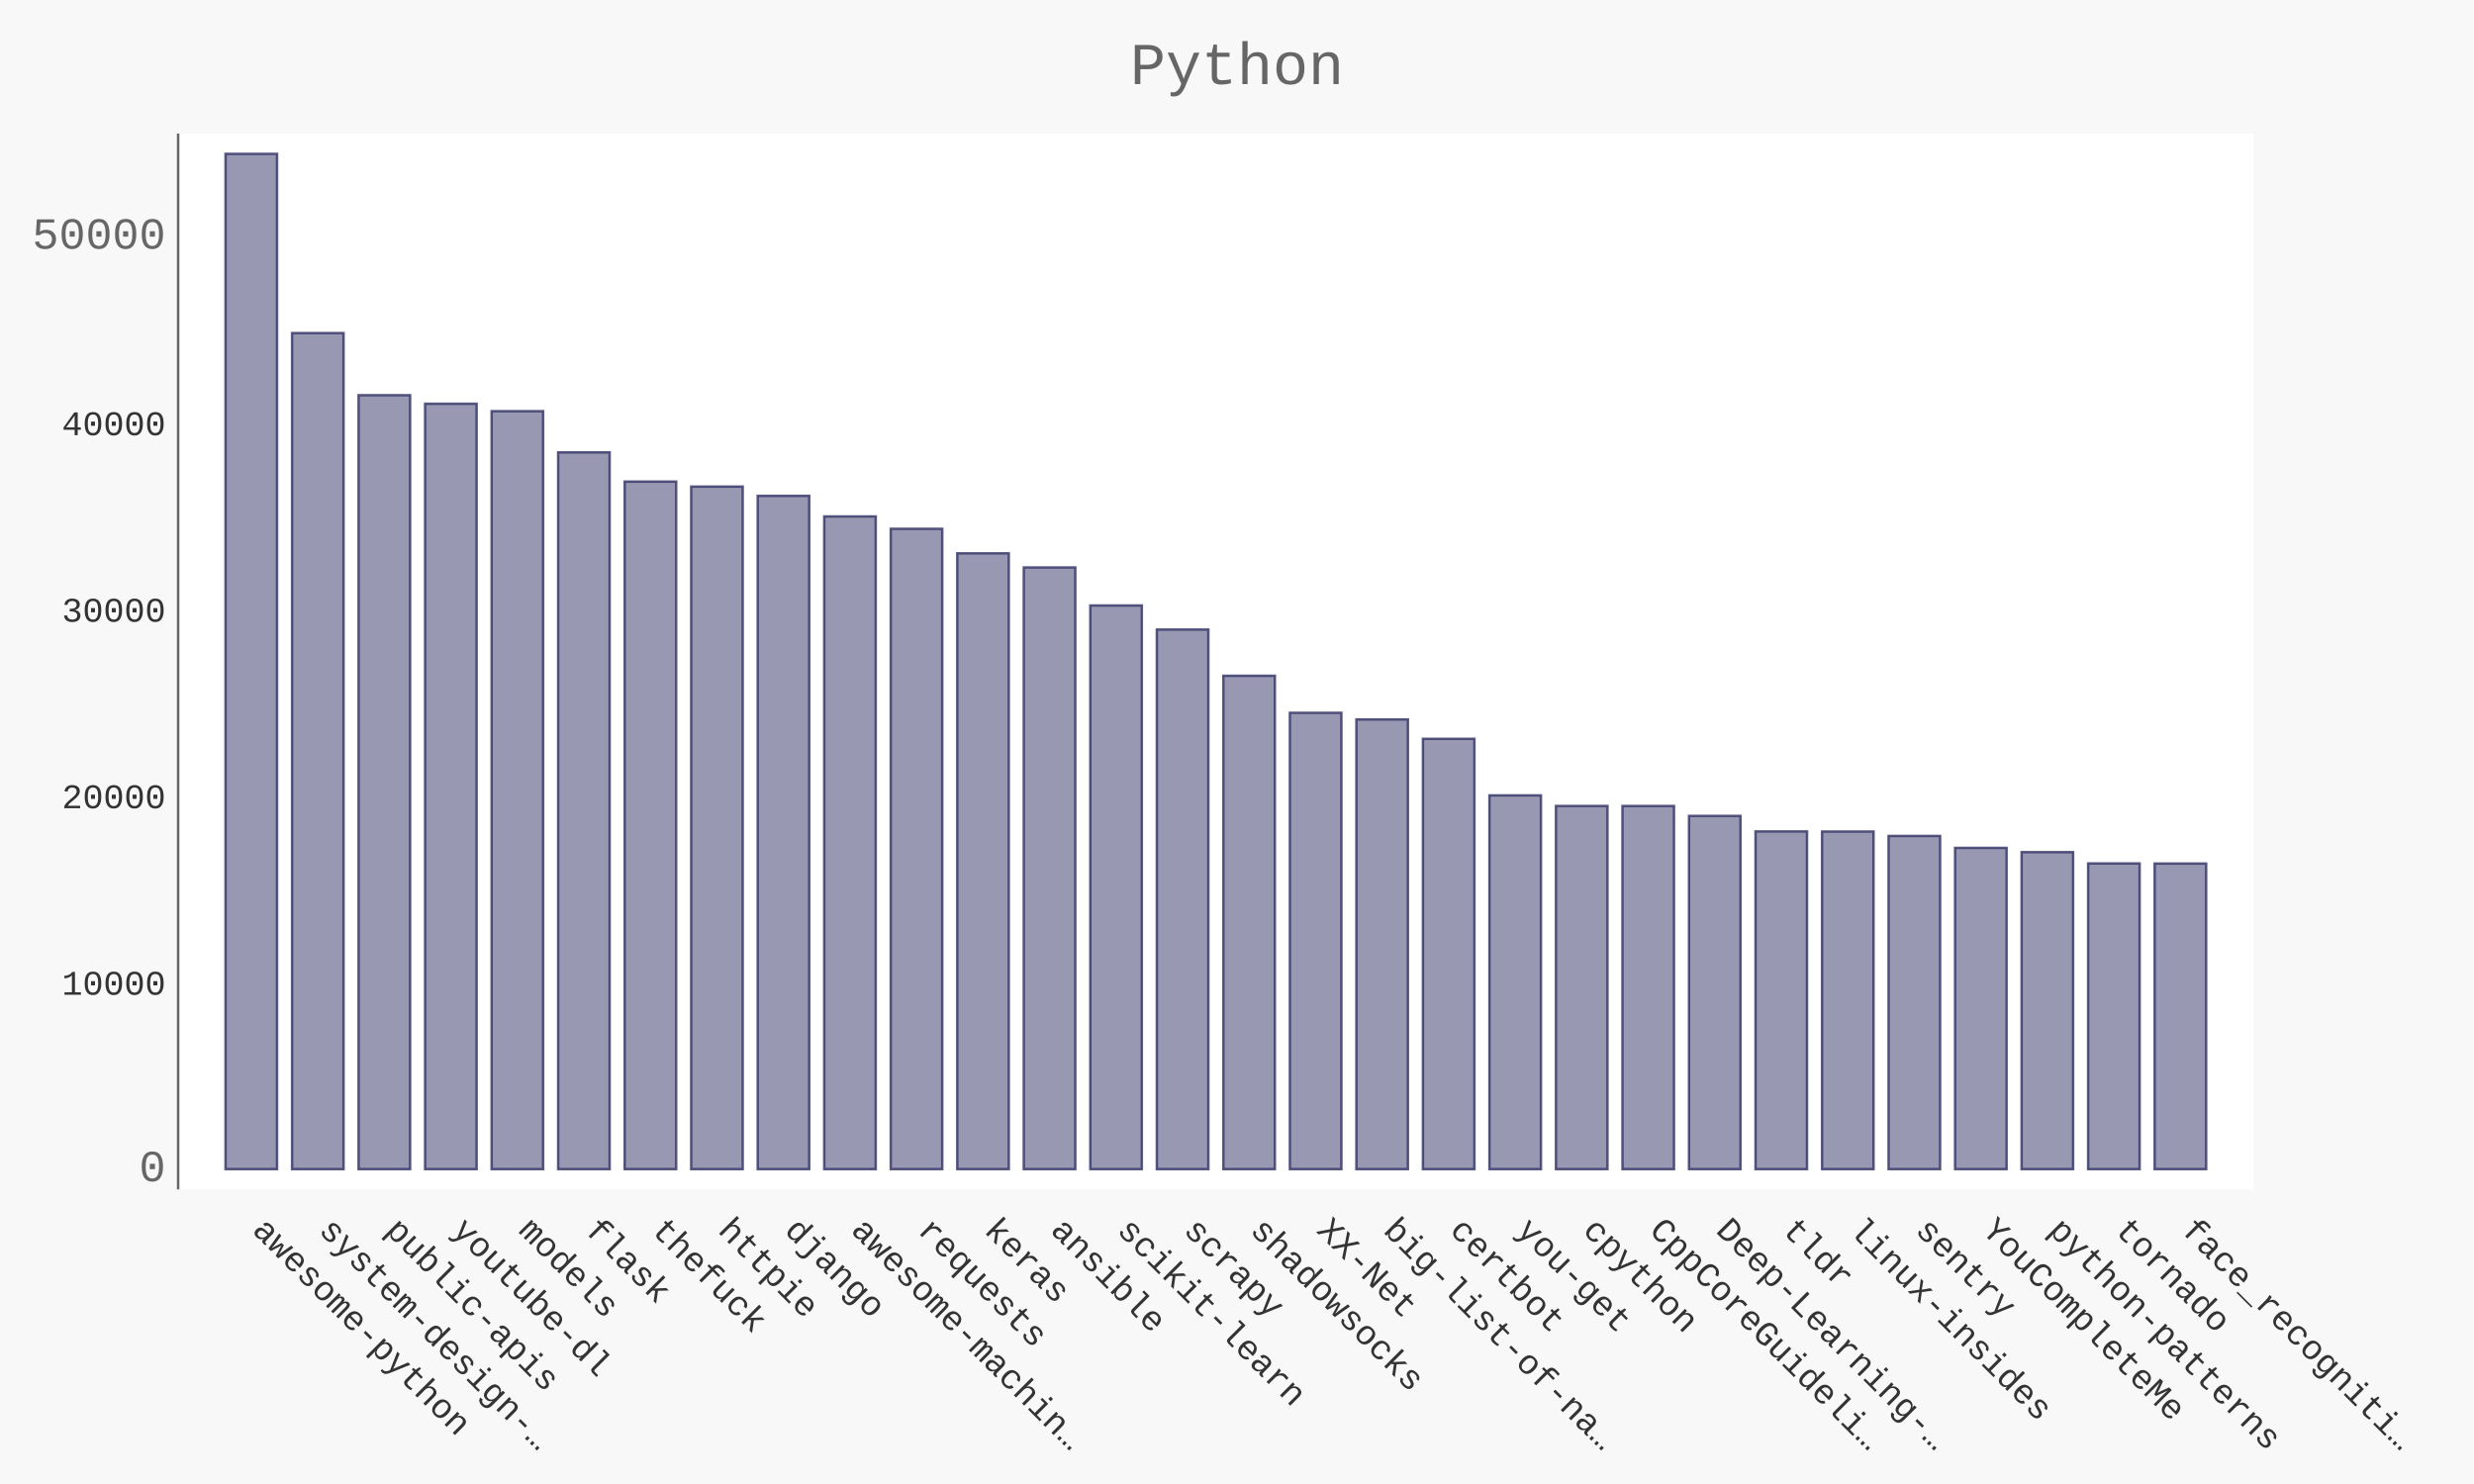
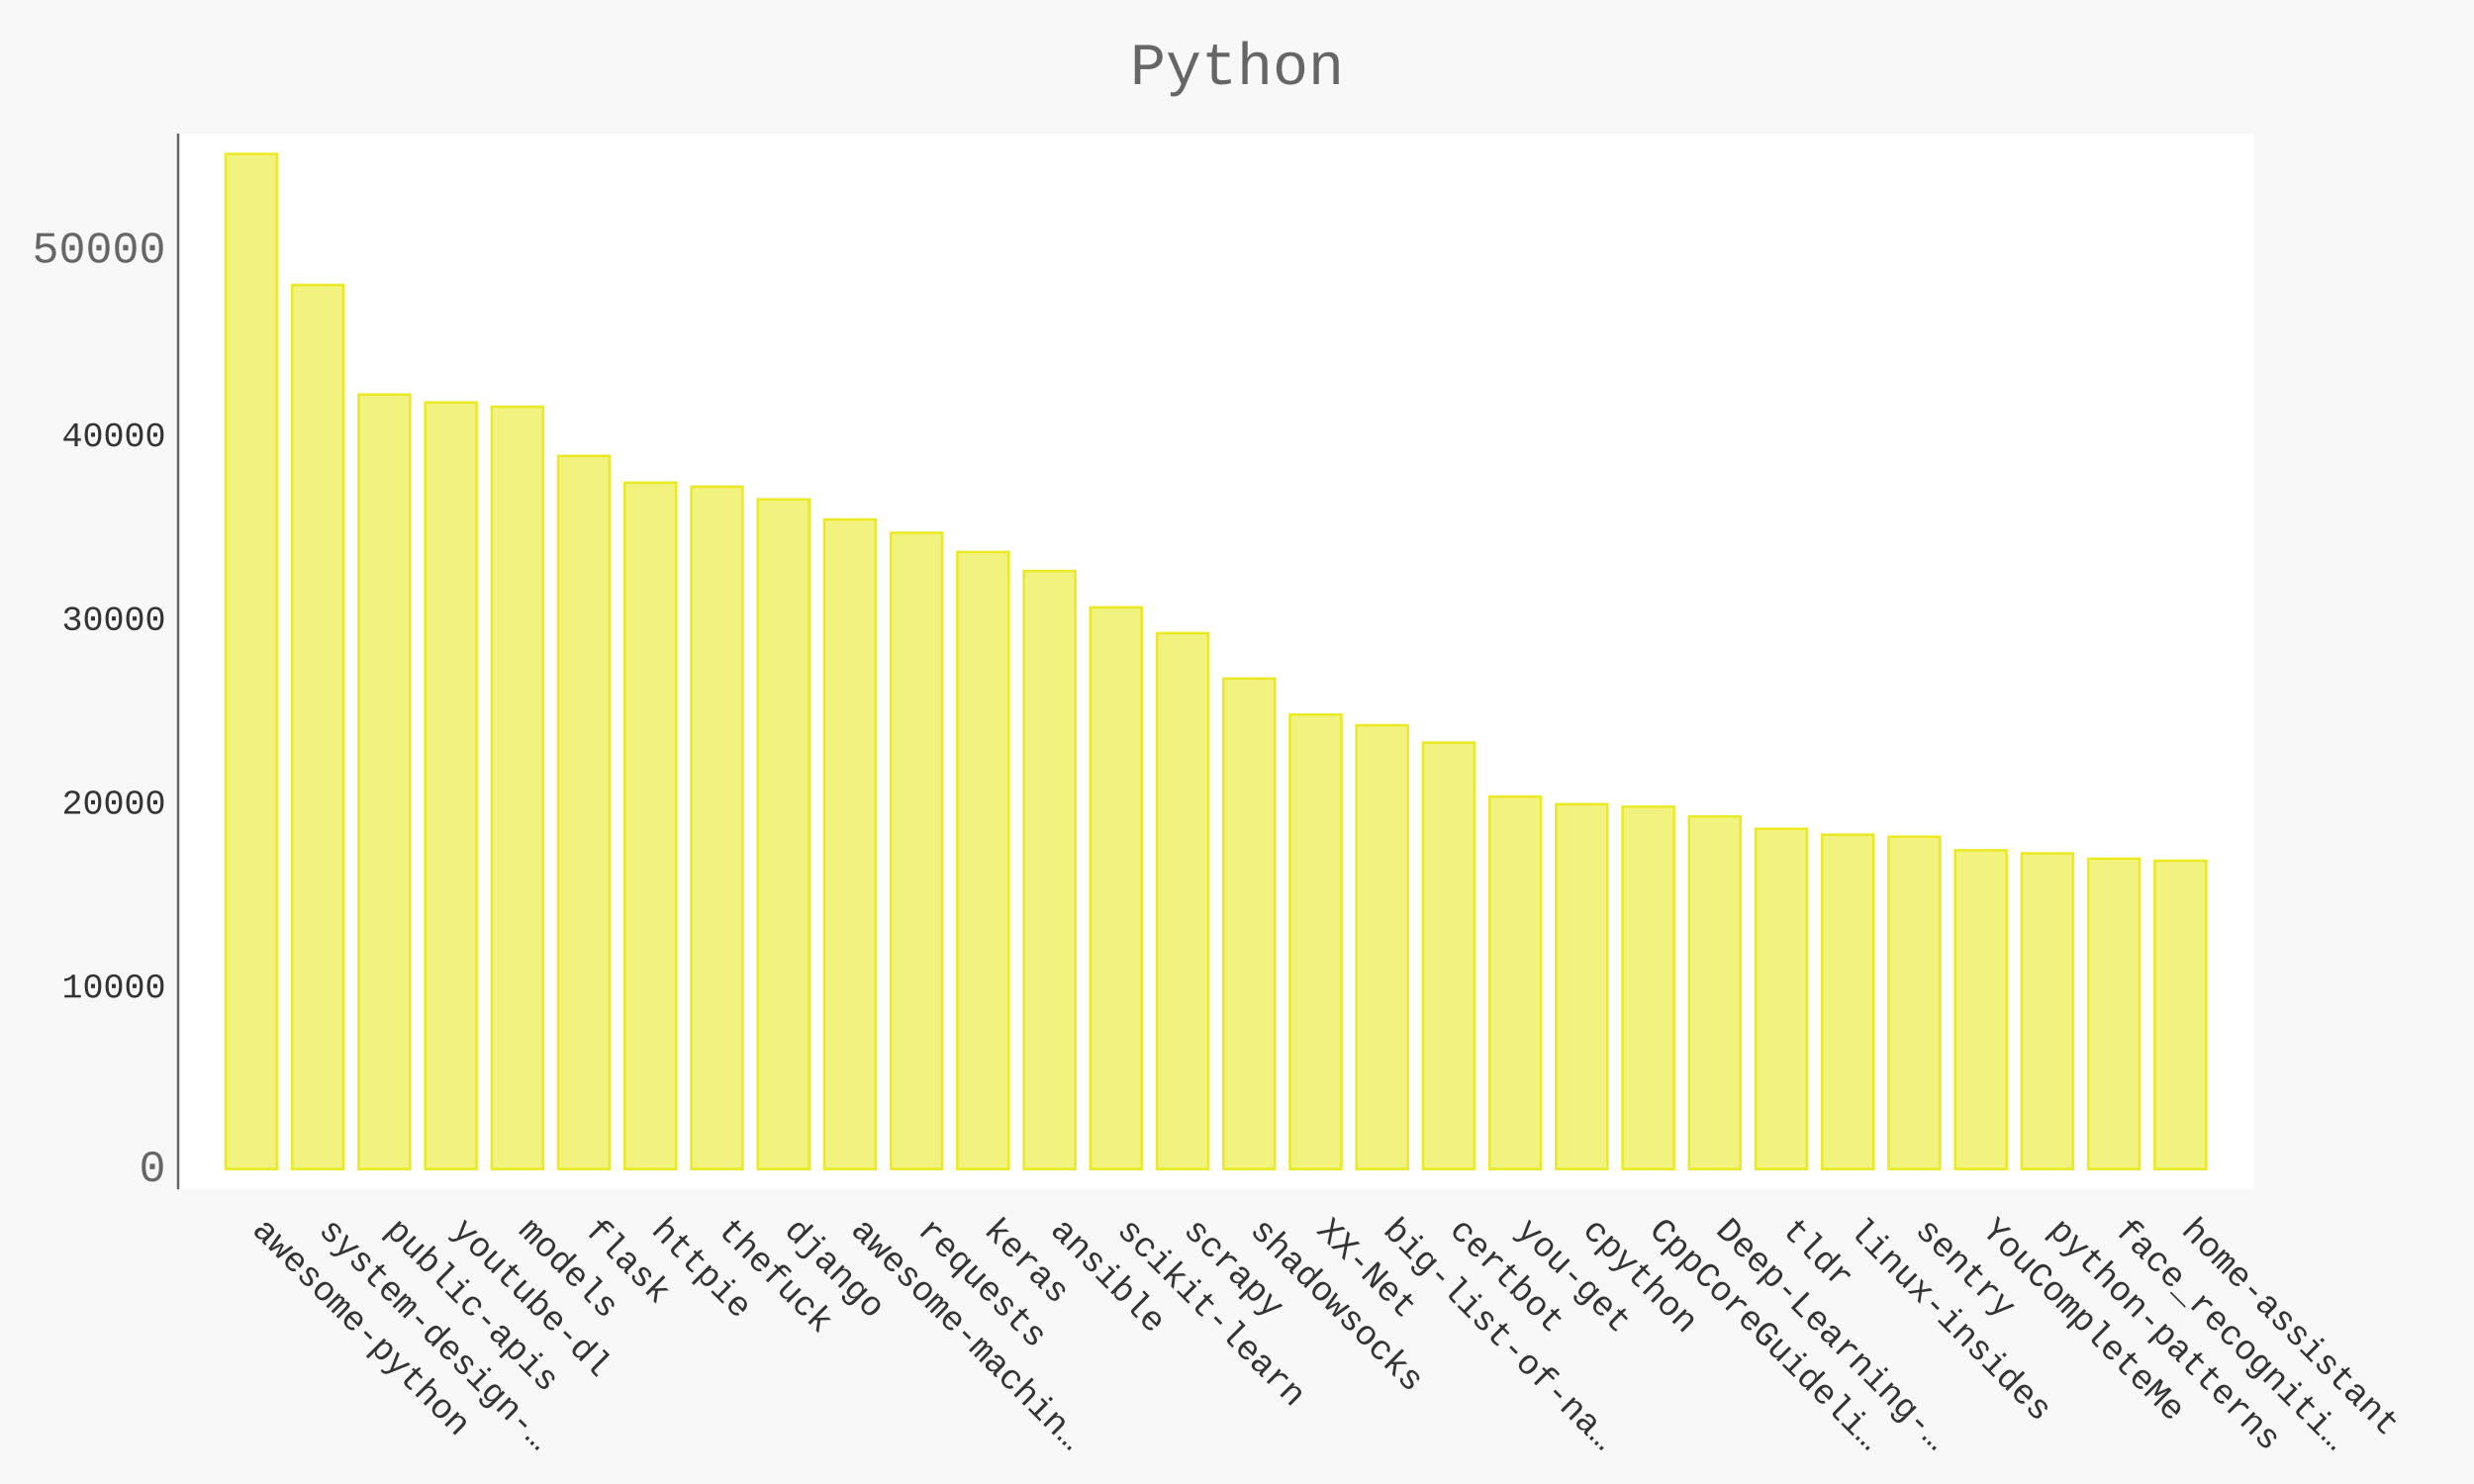
- <svg xmlns="http://www.w3.org/2000/svg" xmlns:xlink="http://www.w3.org/1999/xlink" class="pygal-chart" id="chart-2c8db699-1aef-44e4-91f1-7cb0f59d65c0" viewBox="0 0 1000 600">
+ <svg xmlns="http://www.w3.org/2000/svg" xmlns:xlink="http://www.w3.org/1999/xlink" class="pygal-chart" id="chart-f7ac722d-7cd7-4782-b23b-7606c4cbea06" viewBox="0 0 1000 600">
  <defs>
-     <style type="text/css">#chart-2c8db699-1aef-44e4-91f1-7cb0f59d65c0{-webkit-user-select:none;-webkit-font-smoothing:antialiased;font-family:Consolas,"Liberation Mono",Menlo,Courier,monospace}#chart-2c8db699-1aef-44e4-91f1-7cb0f59d65c0 .title{font-family:Consolas,"Liberation Mono",Menlo,Courier,monospace;font-size:24px}#chart-2c8db699-1aef-44e4-91f1-7cb0f59d65c0 .legends .legend text{font-family:Consolas,"Liberation Mono",Menlo,Courier,monospace;font-size:14px}#chart-2c8db699-1aef-44e4-91f1-7cb0f59d65c0 .axis text{font-family:Consolas,"Liberation Mono",Menlo,Courier,monospace;font-size:14px}#chart-2c8db699-1aef-44e4-91f1-7cb0f59d65c0 .axis text.major{font-family:Consolas,"Liberation Mono",Menlo,Courier,monospace;font-size:18px}#chart-2c8db699-1aef-44e4-91f1-7cb0f59d65c0 .text-overlay text.value{font-family:Consolas,"Liberation Mono",Menlo,Courier,monospace;font-size:16px}#chart-2c8db699-1aef-44e4-91f1-7cb0f59d65c0 .text-overlay text.label{font-family:Consolas,"Liberation Mono",Menlo,Courier,monospace;font-size:10px}#chart-2c8db699-1aef-44e4-91f1-7cb0f59d65c0 .tooltip{font-family:Consolas,"Liberation Mono",Menlo,Courier,monospace;font-size:14px}#chart-2c8db699-1aef-44e4-91f1-7cb0f59d65c0 text.no_data{font-family:Consolas,"Liberation Mono",Menlo,Courier,monospace;font-size:64px}
- #chart-2c8db699-1aef-44e4-91f1-7cb0f59d65c0{background-color:#f8f8f8}#chart-2c8db699-1aef-44e4-91f1-7cb0f59d65c0 path,#chart-2c8db699-1aef-44e4-91f1-7cb0f59d65c0 line,#chart-2c8db699-1aef-44e4-91f1-7cb0f59d65c0 rect,#chart-2c8db699-1aef-44e4-91f1-7cb0f59d65c0 circle{-webkit-transition:250ms ease-in;-moz-transition:250ms ease-in;transition:250ms ease-in}#chart-2c8db699-1aef-44e4-91f1-7cb0f59d65c0 .graph &gt; .background{fill:#f8f8f8}#chart-2c8db699-1aef-44e4-91f1-7cb0f59d65c0 .plot &gt; .background{fill:#ffffff}#chart-2c8db699-1aef-44e4-91f1-7cb0f59d65c0 .graph{fill:#333}#chart-2c8db699-1aef-44e4-91f1-7cb0f59d65c0 text.no_data{fill:#666}#chart-2c8db699-1aef-44e4-91f1-7cb0f59d65c0 .title{fill:#666}#chart-2c8db699-1aef-44e4-91f1-7cb0f59d65c0 .legends .legend text{fill:#333}#chart-2c8db699-1aef-44e4-91f1-7cb0f59d65c0 .legends .legend:hover text{fill:#666}#chart-2c8db699-1aef-44e4-91f1-7cb0f59d65c0 .axis .line{stroke:#666}#chart-2c8db699-1aef-44e4-91f1-7cb0f59d65c0 .axis .guide.line{stroke:rgba(0,0,0,0.5)}#chart-2c8db699-1aef-44e4-91f1-7cb0f59d65c0 .axis .major.line{stroke:#333}#chart-2c8db699-1aef-44e4-91f1-7cb0f59d65c0 .axis text.major{fill:#666}#chart-2c8db699-1aef-44e4-91f1-7cb0f59d65c0 .axis.y .guides:hover .guide.line,#chart-2c8db699-1aef-44e4-91f1-7cb0f59d65c0 .line-graph .axis.x .guides:hover .guide.line,#chart-2c8db699-1aef-44e4-91f1-7cb0f59d65c0 .stackedline-graph .axis.x .guides:hover .guide.line,#chart-2c8db699-1aef-44e4-91f1-7cb0f59d65c0 .xy-graph .axis.x .guides:hover .guide.line{stroke:#666}#chart-2c8db699-1aef-44e4-91f1-7cb0f59d65c0 .axis .guides:hover text{fill:#666}#chart-2c8db699-1aef-44e4-91f1-7cb0f59d65c0 .reactive{fill-opacity:.5;stroke-opacity:.8}#chart-2c8db699-1aef-44e4-91f1-7cb0f59d65c0 .ci{stroke:#333}#chart-2c8db699-1aef-44e4-91f1-7cb0f59d65c0 .reactive.active,#chart-2c8db699-1aef-44e4-91f1-7cb0f59d65c0 .active .reactive{fill-opacity:.9;stroke-opacity:.9;stroke-width:4}#chart-2c8db699-1aef-44e4-91f1-7cb0f59d65c0 .ci .reactive.active{stroke-width:1.5}#chart-2c8db699-1aef-44e4-91f1-7cb0f59d65c0 .series text{fill:#666}#chart-2c8db699-1aef-44e4-91f1-7cb0f59d65c0 .tooltip rect{fill:#ffffff;stroke:#666;-webkit-transition:opacity 250ms ease-in;-moz-transition:opacity 250ms ease-in;transition:opacity 250ms ease-in}#chart-2c8db699-1aef-44e4-91f1-7cb0f59d65c0 .tooltip .label{fill:#333}#chart-2c8db699-1aef-44e4-91f1-7cb0f59d65c0 .tooltip .label{fill:#333}#chart-2c8db699-1aef-44e4-91f1-7cb0f59d65c0 .tooltip .legend{font-size:.8em;fill:rgba(0,0,0,0.5)}#chart-2c8db699-1aef-44e4-91f1-7cb0f59d65c0 .tooltip .x_label{font-size:.6em;fill:#666}#chart-2c8db699-1aef-44e4-91f1-7cb0f59d65c0 .tooltip .xlink{font-size:.5em;text-decoration:underline}#chart-2c8db699-1aef-44e4-91f1-7cb0f59d65c0 .tooltip .value{font-size:1.5em}#chart-2c8db699-1aef-44e4-91f1-7cb0f59d65c0 .bound{font-size:.5em}#chart-2c8db699-1aef-44e4-91f1-7cb0f59d65c0 .max-value{font-size:.75em;fill:rgba(0,0,0,0.5)}#chart-2c8db699-1aef-44e4-91f1-7cb0f59d65c0 .map-element{fill:#ffffff;stroke:rgba(0,0,0,0.5) !important}#chart-2c8db699-1aef-44e4-91f1-7cb0f59d65c0 .map-element .reactive{fill-opacity:inherit;stroke-opacity:inherit}#chart-2c8db699-1aef-44e4-91f1-7cb0f59d65c0 .color-0,#chart-2c8db699-1aef-44e4-91f1-7cb0f59d65c0 .color-0 a:visited{stroke:#333366;fill:#333366}#chart-2c8db699-1aef-44e4-91f1-7cb0f59d65c0 .text-overlay .color-0 text{fill:black}
- #chart-2c8db699-1aef-44e4-91f1-7cb0f59d65c0 text.no_data{text-anchor:middle}#chart-2c8db699-1aef-44e4-91f1-7cb0f59d65c0 .guide.line{fill:none}#chart-2c8db699-1aef-44e4-91f1-7cb0f59d65c0 .centered{text-anchor:middle}#chart-2c8db699-1aef-44e4-91f1-7cb0f59d65c0 .title{text-anchor:middle}#chart-2c8db699-1aef-44e4-91f1-7cb0f59d65c0 .legends .legend text{fill-opacity:1}#chart-2c8db699-1aef-44e4-91f1-7cb0f59d65c0 .axis.x text{text-anchor:middle}#chart-2c8db699-1aef-44e4-91f1-7cb0f59d65c0 .axis.x:not(.web) text[transform]{text-anchor:start}#chart-2c8db699-1aef-44e4-91f1-7cb0f59d65c0 .axis.x:not(.web) text[transform].backwards{text-anchor:end}#chart-2c8db699-1aef-44e4-91f1-7cb0f59d65c0 .axis.y text{text-anchor:end}#chart-2c8db699-1aef-44e4-91f1-7cb0f59d65c0 .axis.y text[transform].backwards{text-anchor:start}#chart-2c8db699-1aef-44e4-91f1-7cb0f59d65c0 .axis.y2 text{text-anchor:start}#chart-2c8db699-1aef-44e4-91f1-7cb0f59d65c0 .axis.y2 text[transform].backwards{text-anchor:end}#chart-2c8db699-1aef-44e4-91f1-7cb0f59d65c0 .axis .guide.line{stroke-dasharray:4,4}#chart-2c8db699-1aef-44e4-91f1-7cb0f59d65c0 .axis .major.guide.line{stroke-dasharray:6,6}#chart-2c8db699-1aef-44e4-91f1-7cb0f59d65c0 .horizontal .axis.y .guide.line,#chart-2c8db699-1aef-44e4-91f1-7cb0f59d65c0 .horizontal .axis.y2 .guide.line,#chart-2c8db699-1aef-44e4-91f1-7cb0f59d65c0 .vertical .axis.x .guide.line{opacity:0}#chart-2c8db699-1aef-44e4-91f1-7cb0f59d65c0 .horizontal .axis.always_show .guide.line,#chart-2c8db699-1aef-44e4-91f1-7cb0f59d65c0 .vertical .axis.always_show .guide.line{opacity:1 !important}#chart-2c8db699-1aef-44e4-91f1-7cb0f59d65c0 .axis.y .guides:hover .guide.line,#chart-2c8db699-1aef-44e4-91f1-7cb0f59d65c0 .axis.y2 .guides:hover .guide.line,#chart-2c8db699-1aef-44e4-91f1-7cb0f59d65c0 .axis.x .guides:hover .guide.line{opacity:1}#chart-2c8db699-1aef-44e4-91f1-7cb0f59d65c0 .axis .guides:hover text{opacity:1}#chart-2c8db699-1aef-44e4-91f1-7cb0f59d65c0 .nofill{fill:none}#chart-2c8db699-1aef-44e4-91f1-7cb0f59d65c0 .subtle-fill{fill-opacity:.2}#chart-2c8db699-1aef-44e4-91f1-7cb0f59d65c0 .dot{stroke-width:1px;fill-opacity:1}#chart-2c8db699-1aef-44e4-91f1-7cb0f59d65c0 .dot.active{stroke-width:5px}#chart-2c8db699-1aef-44e4-91f1-7cb0f59d65c0 .dot.negative{fill:transparent}#chart-2c8db699-1aef-44e4-91f1-7cb0f59d65c0 text,#chart-2c8db699-1aef-44e4-91f1-7cb0f59d65c0 tspan{stroke:none !important}#chart-2c8db699-1aef-44e4-91f1-7cb0f59d65c0 .series text.active{opacity:1}#chart-2c8db699-1aef-44e4-91f1-7cb0f59d65c0 .tooltip rect{fill-opacity:.95;stroke-width:.5}#chart-2c8db699-1aef-44e4-91f1-7cb0f59d65c0 .tooltip text{fill-opacity:1}#chart-2c8db699-1aef-44e4-91f1-7cb0f59d65c0 .showable{visibility:hidden}#chart-2c8db699-1aef-44e4-91f1-7cb0f59d65c0 .showable.shown{visibility:visible}#chart-2c8db699-1aef-44e4-91f1-7cb0f59d65c0 .gauge-background{fill:rgba(229,229,229,1);stroke:none}#chart-2c8db699-1aef-44e4-91f1-7cb0f59d65c0 .bg-lines{stroke:#f8f8f8;stroke-width:2px}</style>
+     <style type="text/css">#chart-f7ac722d-7cd7-4782-b23b-7606c4cbea06{-webkit-user-select:none;-webkit-font-smoothing:antialiased;font-family:Consolas,"Liberation Mono",Menlo,Courier,monospace}#chart-f7ac722d-7cd7-4782-b23b-7606c4cbea06 .title{font-family:Consolas,"Liberation Mono",Menlo,Courier,monospace;font-size:24px}#chart-f7ac722d-7cd7-4782-b23b-7606c4cbea06 .legends .legend text{font-family:Consolas,"Liberation Mono",Menlo,Courier,monospace;font-size:14px}#chart-f7ac722d-7cd7-4782-b23b-7606c4cbea06 .axis text{font-family:Consolas,"Liberation Mono",Menlo,Courier,monospace;font-size:14px}#chart-f7ac722d-7cd7-4782-b23b-7606c4cbea06 .axis text.major{font-family:Consolas,"Liberation Mono",Menlo,Courier,monospace;font-size:18px}#chart-f7ac722d-7cd7-4782-b23b-7606c4cbea06 .text-overlay text.value{font-family:Consolas,"Liberation Mono",Menlo,Courier,monospace;font-size:16px}#chart-f7ac722d-7cd7-4782-b23b-7606c4cbea06 .text-overlay text.label{font-family:Consolas,"Liberation Mono",Menlo,Courier,monospace;font-size:10px}#chart-f7ac722d-7cd7-4782-b23b-7606c4cbea06 .tooltip{font-family:Consolas,"Liberation Mono",Menlo,Courier,monospace;font-size:14px}#chart-f7ac722d-7cd7-4782-b23b-7606c4cbea06 text.no_data{font-family:Consolas,"Liberation Mono",Menlo,Courier,monospace;font-size:64px}
+ #chart-f7ac722d-7cd7-4782-b23b-7606c4cbea06{background-color:#f8f8f8}#chart-f7ac722d-7cd7-4782-b23b-7606c4cbea06 path,#chart-f7ac722d-7cd7-4782-b23b-7606c4cbea06 line,#chart-f7ac722d-7cd7-4782-b23b-7606c4cbea06 rect,#chart-f7ac722d-7cd7-4782-b23b-7606c4cbea06 circle{-webkit-transition:250ms ease-in;-moz-transition:250ms ease-in;transition:250ms ease-in}#chart-f7ac722d-7cd7-4782-b23b-7606c4cbea06 .graph &gt; .background{fill:#f8f8f8}#chart-f7ac722d-7cd7-4782-b23b-7606c4cbea06 .plot &gt; .background{fill:#ffffff}#chart-f7ac722d-7cd7-4782-b23b-7606c4cbea06 .graph{fill:#333}#chart-f7ac722d-7cd7-4782-b23b-7606c4cbea06 text.no_data{fill:#666}#chart-f7ac722d-7cd7-4782-b23b-7606c4cbea06 .title{fill:#666}#chart-f7ac722d-7cd7-4782-b23b-7606c4cbea06 .legends .legend text{fill:#333}#chart-f7ac722d-7cd7-4782-b23b-7606c4cbea06 .legends .legend:hover text{fill:#666}#chart-f7ac722d-7cd7-4782-b23b-7606c4cbea06 .axis .line{stroke:#666}#chart-f7ac722d-7cd7-4782-b23b-7606c4cbea06 .axis .guide.line{stroke:rgba(0,0,0,0.5)}#chart-f7ac722d-7cd7-4782-b23b-7606c4cbea06 .axis .major.line{stroke:#333}#chart-f7ac722d-7cd7-4782-b23b-7606c4cbea06 .axis text.major{fill:#666}#chart-f7ac722d-7cd7-4782-b23b-7606c4cbea06 .axis.y .guides:hover .guide.line,#chart-f7ac722d-7cd7-4782-b23b-7606c4cbea06 .line-graph .axis.x .guides:hover .guide.line,#chart-f7ac722d-7cd7-4782-b23b-7606c4cbea06 .stackedline-graph .axis.x .guides:hover .guide.line,#chart-f7ac722d-7cd7-4782-b23b-7606c4cbea06 .xy-graph .axis.x .guides:hover .guide.line{stroke:#666}#chart-f7ac722d-7cd7-4782-b23b-7606c4cbea06 .axis .guides:hover text{fill:#666}#chart-f7ac722d-7cd7-4782-b23b-7606c4cbea06 .reactive{fill-opacity:.5;stroke-opacity:.8}#chart-f7ac722d-7cd7-4782-b23b-7606c4cbea06 .ci{stroke:#333}#chart-f7ac722d-7cd7-4782-b23b-7606c4cbea06 .reactive.active,#chart-f7ac722d-7cd7-4782-b23b-7606c4cbea06 .active .reactive{fill-opacity:.9;stroke-opacity:.9;stroke-width:4}#chart-f7ac722d-7cd7-4782-b23b-7606c4cbea06 .ci .reactive.active{stroke-width:1.5}#chart-f7ac722d-7cd7-4782-b23b-7606c4cbea06 .series text{fill:#666}#chart-f7ac722d-7cd7-4782-b23b-7606c4cbea06 .tooltip rect{fill:#ffffff;stroke:#666;-webkit-transition:opacity 250ms ease-in;-moz-transition:opacity 250ms ease-in;transition:opacity 250ms ease-in}#chart-f7ac722d-7cd7-4782-b23b-7606c4cbea06 .tooltip .label{fill:#333}#chart-f7ac722d-7cd7-4782-b23b-7606c4cbea06 .tooltip .label{fill:#333}#chart-f7ac722d-7cd7-4782-b23b-7606c4cbea06 .tooltip .legend{font-size:.8em;fill:rgba(0,0,0,0.5)}#chart-f7ac722d-7cd7-4782-b23b-7606c4cbea06 .tooltip .x_label{font-size:.6em;fill:#666}#chart-f7ac722d-7cd7-4782-b23b-7606c4cbea06 .tooltip .xlink{font-size:.5em;text-decoration:underline}#chart-f7ac722d-7cd7-4782-b23b-7606c4cbea06 .tooltip .value{font-size:1.5em}#chart-f7ac722d-7cd7-4782-b23b-7606c4cbea06 .bound{font-size:.5em}#chart-f7ac722d-7cd7-4782-b23b-7606c4cbea06 .max-value{font-size:.75em;fill:rgba(0,0,0,0.5)}#chart-f7ac722d-7cd7-4782-b23b-7606c4cbea06 .map-element{fill:#ffffff;stroke:rgba(0,0,0,0.5) !important}#chart-f7ac722d-7cd7-4782-b23b-7606c4cbea06 .map-element .reactive{fill-opacity:inherit;stroke-opacity:inherit}#chart-f7ac722d-7cd7-4782-b23b-7606c4cbea06 .color-0,#chart-f7ac722d-7cd7-4782-b23b-7606c4cbea06 .color-0 a:visited{stroke:#e6e600;fill:#e6e600}#chart-f7ac722d-7cd7-4782-b23b-7606c4cbea06 .text-overlay .color-0 text{fill:black}
+ #chart-f7ac722d-7cd7-4782-b23b-7606c4cbea06 text.no_data{text-anchor:middle}#chart-f7ac722d-7cd7-4782-b23b-7606c4cbea06 .guide.line{fill:none}#chart-f7ac722d-7cd7-4782-b23b-7606c4cbea06 .centered{text-anchor:middle}#chart-f7ac722d-7cd7-4782-b23b-7606c4cbea06 .title{text-anchor:middle}#chart-f7ac722d-7cd7-4782-b23b-7606c4cbea06 .legends .legend text{fill-opacity:1}#chart-f7ac722d-7cd7-4782-b23b-7606c4cbea06 .axis.x text{text-anchor:middle}#chart-f7ac722d-7cd7-4782-b23b-7606c4cbea06 .axis.x:not(.web) text[transform]{text-anchor:start}#chart-f7ac722d-7cd7-4782-b23b-7606c4cbea06 .axis.x:not(.web) text[transform].backwards{text-anchor:end}#chart-f7ac722d-7cd7-4782-b23b-7606c4cbea06 .axis.y text{text-anchor:end}#chart-f7ac722d-7cd7-4782-b23b-7606c4cbea06 .axis.y text[transform].backwards{text-anchor:start}#chart-f7ac722d-7cd7-4782-b23b-7606c4cbea06 .axis.y2 text{text-anchor:start}#chart-f7ac722d-7cd7-4782-b23b-7606c4cbea06 .axis.y2 text[transform].backwards{text-anchor:end}#chart-f7ac722d-7cd7-4782-b23b-7606c4cbea06 .axis .guide.line{stroke-dasharray:4,4}#chart-f7ac722d-7cd7-4782-b23b-7606c4cbea06 .axis .major.guide.line{stroke-dasharray:6,6}#chart-f7ac722d-7cd7-4782-b23b-7606c4cbea06 .horizontal .axis.y .guide.line,#chart-f7ac722d-7cd7-4782-b23b-7606c4cbea06 .horizontal .axis.y2 .guide.line,#chart-f7ac722d-7cd7-4782-b23b-7606c4cbea06 .vertical .axis.x .guide.line{opacity:0}#chart-f7ac722d-7cd7-4782-b23b-7606c4cbea06 .horizontal .axis.always_show .guide.line,#chart-f7ac722d-7cd7-4782-b23b-7606c4cbea06 .vertical .axis.always_show .guide.line{opacity:1 !important}#chart-f7ac722d-7cd7-4782-b23b-7606c4cbea06 .axis.y .guides:hover .guide.line,#chart-f7ac722d-7cd7-4782-b23b-7606c4cbea06 .axis.y2 .guides:hover .guide.line,#chart-f7ac722d-7cd7-4782-b23b-7606c4cbea06 .axis.x .guides:hover .guide.line{opacity:1}#chart-f7ac722d-7cd7-4782-b23b-7606c4cbea06 .axis .guides:hover text{opacity:1}#chart-f7ac722d-7cd7-4782-b23b-7606c4cbea06 .nofill{fill:none}#chart-f7ac722d-7cd7-4782-b23b-7606c4cbea06 .subtle-fill{fill-opacity:.2}#chart-f7ac722d-7cd7-4782-b23b-7606c4cbea06 .dot{stroke-width:1px;fill-opacity:1}#chart-f7ac722d-7cd7-4782-b23b-7606c4cbea06 .dot.active{stroke-width:5px}#chart-f7ac722d-7cd7-4782-b23b-7606c4cbea06 .dot.negative{fill:transparent}#chart-f7ac722d-7cd7-4782-b23b-7606c4cbea06 text,#chart-f7ac722d-7cd7-4782-b23b-7606c4cbea06 tspan{stroke:none !important}#chart-f7ac722d-7cd7-4782-b23b-7606c4cbea06 .series text.active{opacity:1}#chart-f7ac722d-7cd7-4782-b23b-7606c4cbea06 .tooltip rect{fill-opacity:.95;stroke-width:.5}#chart-f7ac722d-7cd7-4782-b23b-7606c4cbea06 .tooltip text{fill-opacity:1}#chart-f7ac722d-7cd7-4782-b23b-7606c4cbea06 .showable{visibility:hidden}#chart-f7ac722d-7cd7-4782-b23b-7606c4cbea06 .showable.shown{visibility:visible}#chart-f7ac722d-7cd7-4782-b23b-7606c4cbea06 .gauge-background{fill:rgba(229,229,229,1);stroke:none}#chart-f7ac722d-7cd7-4782-b23b-7606c4cbea06 .bg-lines{stroke:#f8f8f8;stroke-width:2px}</style>
  </defs>
  <g class="graph bar-graph vertical">
    <rect class="background" height="600" width="1000" x="0" y="0" />
    <g class="plot" transform="translate(72, 54)">
      <rect class="background" height="426.905" width="838.905" x="0" y="0" />
      <g class="axis y">
        <g class="guides">
          <text class="major" x="-5" y="423.595">0</text>
        </g>
        <g class="guides">
-           <text class="" x="-5" y="348.185">10000</text>
-         </g>
-         <g class="guides">
-           <text class="" x="-5" y="272.775">20000</text>
-         </g>
-         <g class="guides">
-           <text class="" x="-5" y="197.366">30000</text>
-         </g>
-         <g class="guides">
-           <text class="" x="-5" y="121.956">40000</text>
-         </g>
-         <g class="guides">
-           <text class="major" x="-5" y="46.546">50000</text>
+           <text class="" x="-5" y="349.302">10000</text>
+         </g>
+         <g class="guides">
+           <text class="" x="-5" y="275.008">20000</text>
+         </g>
+         <g class="guides">
+           <text class="" x="-5" y="200.715">30000</text>
+         </g>
+         <g class="guides">
+           <text class="" x="-5" y="126.422">40000</text>
+         </g>
+         <g class="guides">
+           <text class="major" x="-5" y="52.129">50000</text>
        </g>
      </g>
      <g class="axis x">
        <path class="line" d="M0 0 v426.905" />
        <g class="guides">
          <path class="guide line" d="M29.577 0 v426.905" />
          <text class="" transform="rotate(45 29.57676 443.9045)" x="29.577" y="443.905">awesome-python</text>
        </g>
        <g class="guides">
          <path class="guide line" d="M56.465 0 v426.905" />
          <text class="" transform="rotate(45 56.46473 443.9045)" x="56.465" y="443.905">system-design-…</text>
        </g>
        <g class="guides">
          <path class="guide line" d="M83.353 0 v426.905" />
          <text class="" transform="rotate(45 83.35269 443.9045)" x="83.353" y="443.905">public-apis</text>
        </g>
        <g class="guides">
          <path class="guide line" d="M110.241 0 v426.905" />
          <text class="" transform="rotate(45 110.2407 443.9045)" x="110.241" y="443.905">youtube-dl</text>
        </g>
        <g class="guides">
          <path class="guide line" d="M137.129 0 v426.905" />
          <text class="" transform="rotate(45 137.1286 443.9045)" x="137.129" y="443.905">models</text>
        </g>
        <g class="guides">
          <path class="guide line" d="M164.017 0 v426.905" />
          <text class="" transform="rotate(45 164.0166 443.9045)" x="164.017" y="443.905">flask</text>
        </g>
        <g class="guides">
          <path class="guide line" d="M190.905 0 v426.905" />
-           <text class="" transform="rotate(45 190.9046 443.9045)" x="190.905" y="443.905">thefuck</text>
+           <text class="" transform="rotate(45 190.9046 443.9045)" x="190.905" y="443.905">httpie</text>
        </g>
        <g class="guides">
          <path class="guide line" d="M217.793 0 v426.905" />
-           <text class="" transform="rotate(45 217.7925 443.9045)" x="217.793" y="443.905">httpie</text>
+           <text class="" transform="rotate(45 217.7925 443.9045)" x="217.793" y="443.905">thefuck</text>
        </g>
        <g class="guides">
          <path class="guide line" d="M244.68 0 v426.905" />
          <text class="" transform="rotate(45 244.6805 443.9045)" x="244.68" y="443.905">django</text>
        </g>
        <g class="guides">
          <path class="guide line" d="M271.568 0 v426.905" />
          <text class="" transform="rotate(45 271.5685 443.9045)" x="271.568" y="443.905">awesome-machin…</text>
        </g>
        <g class="guides">
          <path class="guide line" d="M298.456 0 v426.905" />
          <text class="" transform="rotate(45 298.4564 443.9045)" x="298.456" y="443.905">requests</text>
        </g>
        <g class="guides">
          <path class="guide line" d="M325.344 0 v426.905" />
          <text class="" transform="rotate(45 325.3444 443.9045)" x="325.344" y="443.905">keras</text>
        </g>
        <g class="guides">
          <path class="guide line" d="M352.232 0 v426.905" />
          <text class="" transform="rotate(45 352.2324 443.9045)" x="352.232" y="443.905">ansible</text>
        </g>
        <g class="guides">
          <path class="guide line" d="M379.12 0 v426.905" />
          <text class="" transform="rotate(45 379.1203 443.9045)" x="379.12" y="443.905">scikit-learn</text>
        </g>
        <g class="guides">
          <path class="guide line" d="M406.008 0 v426.905" />
          <text class="" transform="rotate(45 406.0083 443.9045)" x="406.008" y="443.905">scrapy</text>
        </g>
        <g class="guides">
          <path class="guide line" d="M432.896 0 v426.905" />
          <text class="" transform="rotate(45 432.8963 443.9045)" x="432.896" y="443.905">shadowsocks</text>
        </g>
        <g class="guides">
          <path class="guide line" d="M459.784 0 v426.905" />
          <text class="" transform="rotate(45 459.7842 443.9045)" x="459.784" y="443.905">XX-Net</text>
        </g>
        <g class="guides">
          <path class="guide line" d="M486.672 0 v426.905" />
          <text class="" transform="rotate(45 486.6722 443.9045)" x="486.672" y="443.905">big-list-of-na…</text>
        </g>
        <g class="guides">
          <path class="guide line" d="M513.56 0 v426.905" />
          <text class="" transform="rotate(45 513.5602 443.9045)" x="513.56" y="443.905">certbot</text>
        </g>
        <g class="guides">
          <path class="guide line" d="M540.448 0 v426.905" />
          <text class="" transform="rotate(45 540.4481 443.9045)" x="540.448" y="443.905">you-get</text>
        </g>
        <g class="guides">
          <path class="guide line" d="M567.336 0 v426.905" />
          <text class="" transform="rotate(45 567.3361 443.9045)" x="567.336" y="443.905">cpython</text>
        </g>
        <g class="guides">
          <path class="guide line" d="M594.224 0 v426.905" />
          <text class="" transform="rotate(45 594.2241 443.9045)" x="594.224" y="443.905">CppCoreGuideli…</text>
        </g>
        <g class="guides">
          <path class="guide line" d="M621.112 0 v426.905" />
          <text class="" transform="rotate(45 621.112 443.9045)" x="621.112" y="443.905">Deep-Learning-…</text>
        </g>
        <g class="guides">
          <path class="guide line" d="M648 0 v426.905" />
          <text class="" transform="rotate(45 648 443.9045)" x="648" y="443.905">tldr</text>
        </g>
        <g class="guides">
          <path class="guide line" d="M674.888 0 v426.905" />
          <text class="" transform="rotate(45 674.888 443.9045)" x="674.888" y="443.905">linux-insides</text>
        </g>
        <g class="guides">
          <path class="guide line" d="M701.776 0 v426.905" />
          <text class="" transform="rotate(45 701.7759 443.9045)" x="701.776" y="443.905">sentry</text>
        </g>
        <g class="guides">
          <path class="guide line" d="M728.664 0 v426.905" />
          <text class="" transform="rotate(45 728.6639 443.9045)" x="728.664" y="443.905">YouCompleteMe</text>
        </g>
        <g class="guides">
          <path class="guide line" d="M755.552 0 v426.905" />
          <text class="" transform="rotate(45 755.5518 443.9045)" x="755.552" y="443.905">python-patterns</text>
        </g>
        <g class="guides">
          <path class="guide line" d="M782.44 0 v426.905" />
-           <text class="" transform="rotate(45 782.4398 443.9045)" x="782.44" y="443.905">tornado</text>
+           <text class="" transform="rotate(45 782.4398 443.9045)" x="782.44" y="443.905">face_recogniti…</text>
        </g>
        <g class="guides">
          <path class="guide line" d="M809.328 0 v426.905" />
-           <text class="" transform="rotate(45 809.3278 443.9045)" x="809.328" y="443.905">face_recogniti…</text>
+           <text class="" transform="rotate(45 809.3278 443.9045)" x="809.328" y="443.905">home-assistant</text>
        </g>
      </g>
      <g class="series serie-0 color-0">
        <g class="bars">
          <g class="bar">
            <a target="_blank" xlink:href="https://github.com/vinta/awesome-python">
              <rect class="rect reactive tooltip-trigger" height="410.485" rx="0" ry="0" width="20.822" x="19.166" y="8.21" />
            </a>
          </g>
          <g class="bar">
            <a target="_blank" xlink:href="https://github.com/donnemartin/system-design-primer">
-               <rect class="rect reactive tooltip-trigger" height="338.032" rx="0" ry="0" width="20.822" x="46.054" y="80.663" />
+               <rect class="rect reactive tooltip-trigger" height="357.499" rx="0" ry="0" width="20.822" x="46.054" y="61.196" />
            </a>
          </g>
          <g class="bar">
            <a target="_blank" xlink:href="https://github.com/toddmotto/public-apis">
-               <rect class="rect reactive tooltip-trigger" height="312.913" rx="0" ry="0" width="20.822" x="72.942" y="105.782" />
+               <rect class="rect reactive tooltip-trigger" height="313.191" rx="0" ry="0" width="20.822" x="72.942" y="105.504" />
            </a>
          </g>
          <g class="bar">
            <a target="_blank" xlink:href="https://github.com/rg3/youtube-dl">
-               <rect class="rect reactive tooltip-trigger" height="309.459" rx="0" ry="0" width="20.822" x="99.83" y="109.236" />
+               <rect class="rect reactive tooltip-trigger" height="310.004" rx="0" ry="0" width="20.822" x="99.83" y="108.691" />
            </a>
          </g>
          <g class="bar">
            <a target="_blank" xlink:href="https://github.com/tensorflow/models">
-               <rect class="rect reactive tooltip-trigger" height="306.45" rx="0" ry="0" width="20.822" x="126.718" y="112.245" />
+               <rect class="rect reactive tooltip-trigger" height="308.287" rx="0" ry="0" width="20.822" x="126.718" y="110.408" />
            </a>
          </g>
          <g class="bar">
            <a target="_blank" xlink:href="https://github.com/pallets/flask">
-               <rect class="rect reactive tooltip-trigger" height="289.792" rx="0" ry="0" width="20.822" x="153.606" y="128.903" />
+               <rect class="rect reactive tooltip-trigger" height="288.384" rx="0" ry="0" width="20.822" x="153.606" y="130.311" />
+             </a>
+           </g>
+           <g class="bar">
+             <a target="_blank" xlink:href="https://github.com/jakubroztocil/httpie">
+               <rect class="rect reactive tooltip-trigger" height="277.589" rx="0" ry="0" width="20.822" x="180.494" y="141.105" />
            </a>
          </g>
          <g class="bar">
            <a target="_blank" xlink:href="https://github.com/nvbn/thefuck">
-               <rect class="rect reactive tooltip-trigger" height="277.983" rx="0" ry="0" width="20.822" x="180.494" y="140.712" />
-             </a>
-           </g>
-           <g class="bar">
-             <a target="_blank" xlink:href="https://github.com/jakubroztocil/httpie">
              <rect class="rect reactive tooltip-trigger" height="275.962" rx="0" ry="0" width="20.822" x="207.382" y="142.733" />
            </a>
          </g>
          <g class="bar">
            <a target="_blank" xlink:href="https://github.com/django/django">
-               <rect class="rect reactive tooltip-trigger" height="272.221" rx="0" ry="0" width="20.822" x="234.269" y="146.473" />
+               <rect class="rect reactive tooltip-trigger" height="270.829" rx="0" ry="0" width="20.822" x="234.269" y="147.866" />
            </a>
          </g>
          <g class="bar">
            <a target="_blank" xlink:href="https://github.com/josephmisiti/awesome-machine-learning">
-               <rect class="rect reactive tooltip-trigger" height="263.896" rx="0" ry="0" width="20.822" x="261.157" y="154.799" />
+               <rect class="rect reactive tooltip-trigger" height="262.686" rx="0" ry="0" width="20.822" x="261.157" y="156.009" />
            </a>
          </g>
          <g class="bar">
            <a target="_blank" xlink:href="https://github.com/requests/requests">
-               <rect class="rect reactive tooltip-trigger" height="258.889" rx="0" ry="0" width="20.822" x="288.045" y="159.806" />
+               <rect class="rect reactive tooltip-trigger" height="257.315" rx="0" ry="0" width="20.822" x="288.045" y="161.38" />
            </a>
          </g>
          <g class="bar">
            <a target="_blank" xlink:href="https://github.com/keras-team/keras">
-               <rect class="rect reactive tooltip-trigger" height="248.98" rx="0" ry="0" width="20.822" x="314.933" y="169.715" />
+               <rect class="rect reactive tooltip-trigger" height="249.529" rx="0" ry="0" width="20.822" x="314.933" y="169.166" />
            </a>
          </g>
          <g class="bar">
            <a target="_blank" xlink:href="https://github.com/ansible/ansible">
-               <rect class="rect reactive tooltip-trigger" height="243.264" rx="0" ry="0" width="20.822" x="341.821" y="175.431" />
+               <rect class="rect reactive tooltip-trigger" height="241.884" rx="0" ry="0" width="20.822" x="341.821" y="176.811" />
            </a>
          </g>
          <g class="bar">
            <a target="_blank" xlink:href="https://github.com/scikit-learn/scikit-learn">
-               <rect class="rect reactive tooltip-trigger" height="227.896" rx="0" ry="0" width="20.822" x="368.709" y="190.799" />
+               <rect class="rect reactive tooltip-trigger" height="227.152" rx="0" ry="0" width="20.822" x="368.709" y="191.543" />
            </a>
          </g>
          <g class="bar">
            <a target="_blank" xlink:href="https://github.com/scrapy/scrapy">
-               <rect class="rect reactive tooltip-trigger" height="218.16" rx="0" ry="0" width="20.822" x="395.597" y="200.535" />
+               <rect class="rect reactive tooltip-trigger" height="216.758" rx="0" ry="0" width="20.822" x="395.597" y="201.937" />
            </a>
          </g>
          <g class="bar">
            <a target="_blank" xlink:href="https://github.com/shadowsocks/shadowsocks">
-               <rect class="rect reactive tooltip-trigger" height="199.474" rx="0" ry="0" width="20.822" x="422.485" y="219.221" />
+               <rect class="rect reactive tooltip-trigger" height="198.37" rx="0" ry="0" width="20.822" x="422.485" y="220.324" />
            </a>
          </g>
          <g class="bar">
            <a target="_blank" xlink:href="https://github.com/XX-net/XX-Net">
-               <rect class="rect reactive tooltip-trigger" height="184.497" rx="0" ry="0" width="20.822" x="449.373" y="234.197" />
+               <rect class="rect reactive tooltip-trigger" height="183.816" rx="0" ry="0" width="20.822" x="449.373" y="234.878" />
            </a>
          </g>
          <g class="bar">
            <a target="_blank" xlink:href="https://github.com/minimaxir/big-list-of-naughty-strings">
-               <rect class="rect reactive tooltip-trigger" height="181.82" rx="0" ry="0" width="20.822" x="476.261" y="236.875" />
+               <rect class="rect reactive tooltip-trigger" height="179.515" rx="0" ry="0" width="20.822" x="476.261" y="239.18" />
            </a>
          </g>
          <g class="bar">
            <a target="_blank" xlink:href="https://github.com/certbot/certbot">
-               <rect class="rect reactive tooltip-trigger" height="173.985" rx="0" ry="0" width="20.822" x="503.149" y="244.71" />
+               <rect class="rect reactive tooltip-trigger" height="172.472" rx="0" ry="0" width="20.822" x="503.149" y="246.223" />
            </a>
          </g>
          <g class="bar">
            <a target="_blank" xlink:href="https://github.com/soimort/you-get">
-               <rect class="rect reactive tooltip-trigger" height="151.113" rx="0" ry="0" width="20.822" x="530.037" y="267.581" />
+               <rect class="rect reactive tooltip-trigger" height="150.652" rx="0" ry="0" width="20.822" x="530.037" y="268.043" />
            </a>
          </g>
          <g class="bar">
            <a target="_blank" xlink:href="https://github.com/python/cpython">
-               <rect class="rect reactive tooltip-trigger" height="146.83" rx="0" ry="0" width="20.822" x="556.925" y="271.865" />
+               <rect class="rect reactive tooltip-trigger" height="147.576" rx="0" ry="0" width="20.822" x="556.925" y="271.119" />
            </a>
          </g>
          <g class="bar">
            <a target="_blank" xlink:href="https://github.com/isocpp/CppCoreGuidelines">
-               <rect class="rect reactive tooltip-trigger" height="146.823" rx="0" ry="0" width="20.822" x="583.813" y="271.872" />
+               <rect class="rect reactive tooltip-trigger" height="146.566" rx="0" ry="0" width="20.822" x="583.813" y="272.129" />
            </a>
          </g>
          <g class="bar">
            <a target="_blank" xlink:href="https://github.com/floodsung/Deep-Learning-Papers-Reading-Roadmap">
-               <rect class="rect reactive tooltip-trigger" height="142.818" rx="0" ry="0" width="20.822" x="610.701" y="275.876" />
+               <rect class="rect reactive tooltip-trigger" height="142.613" rx="0" ry="0" width="20.822" x="610.701" y="276.081" />
            </a>
          </g>
          <g class="bar">
            <a target="_blank" xlink:href="https://github.com/tldr-pages/tldr">
-               <rect class="rect reactive tooltip-trigger" height="136.544" rx="0" ry="0" width="20.822" x="637.589" y="282.151" />
+               <rect class="rect reactive tooltip-trigger" height="137.613" rx="0" ry="0" width="20.822" x="637.589" y="281.081" />
            </a>
          </g>
          <g class="bar">
            <a target="_blank" xlink:href="https://github.com/0xAX/linux-insides">
-               <rect class="rect reactive tooltip-trigger" height="136.499" rx="0" ry="0" width="20.822" x="664.477" y="282.196" />
+               <rect class="rect reactive tooltip-trigger" height="135.273" rx="0" ry="0" width="20.822" x="664.477" y="283.422" />
            </a>
          </g>
          <g class="bar">
            <a target="_blank" xlink:href="https://github.com/getsentry/sentry">
-               <rect class="rect reactive tooltip-trigger" height="134.719" rx="0" ry="0" width="20.822" x="691.365" y="283.975" />
+               <rect class="rect reactive tooltip-trigger" height="134.449" rx="0" ry="0" width="20.822" x="691.365" y="284.246" />
            </a>
          </g>
          <g class="bar">
            <a target="_blank" xlink:href="https://github.com/Valloric/YouCompleteMe">
-               <rect class="rect reactive tooltip-trigger" height="129.893" rx="0" ry="0" width="20.822" x="718.253" y="288.802" />
+               <rect class="rect reactive tooltip-trigger" height="128.943" rx="0" ry="0" width="20.822" x="718.253" y="289.751" />
            </a>
          </g>
          <g class="bar">
            <a target="_blank" xlink:href="https://github.com/faif/python-patterns">
-               <rect class="rect reactive tooltip-trigger" height="128.166" rx="0" ry="0" width="20.822" x="745.141" y="290.529" />
-             </a>
-           </g>
-           <g class="bar">
-             <a target="_blank" xlink:href="https://github.com/tornadoweb/tornado">
-               <rect class="rect reactive tooltip-trigger" height="123.596" rx="0" ry="0" width="20.822" x="772.029" y="295.098" />
+               <rect class="rect reactive tooltip-trigger" height="127.695" rx="0" ry="0" width="20.822" x="745.141" y="291" />
            </a>
          </g>
          <g class="bar">
            <a target="_blank" xlink:href="https://github.com/ageitgey/face_recognition">
-               <rect class="rect reactive tooltip-trigger" height="123.551" rx="0" ry="0" width="20.822" x="798.917" y="295.144" />
+               <rect class="rect reactive tooltip-trigger" height="125.533" rx="0" ry="0" width="20.822" x="772.029" y="293.162" />
+             </a>
+           </g>
+           <g class="bar">
+             <a target="_blank" xlink:href="https://github.com/home-assistant/home-assistant">
+               <rect class="rect reactive tooltip-trigger" height="124.753" rx="0" ry="0" width="20.822" x="798.917" y="293.942" />
            </a>
          </g>
        </g>
      </g>
    </g>
    <g class="titles">
      <text class="title plot_title" x="500.0" y="34">Python</text>
    </g>
    <g class="plot overlay" transform="translate(72, 54)">
      <g class="series serie-0 color-0" />
    </g>
    <g class="plot text-overlay" transform="translate(72, 54)">
      <g class="series serie-0 color-0" />
    </g>
    <g class="plot tooltip-overlay" transform="translate(72, 54)">
      <g class="tooltip" style="opacity: 0" transform="translate(0 0)">
        <rect class="tooltip-box" height="0" rx="0" ry="0" width="0" />
        <g class="text" />
      </g>
    </g>
  </g>
</svg>
